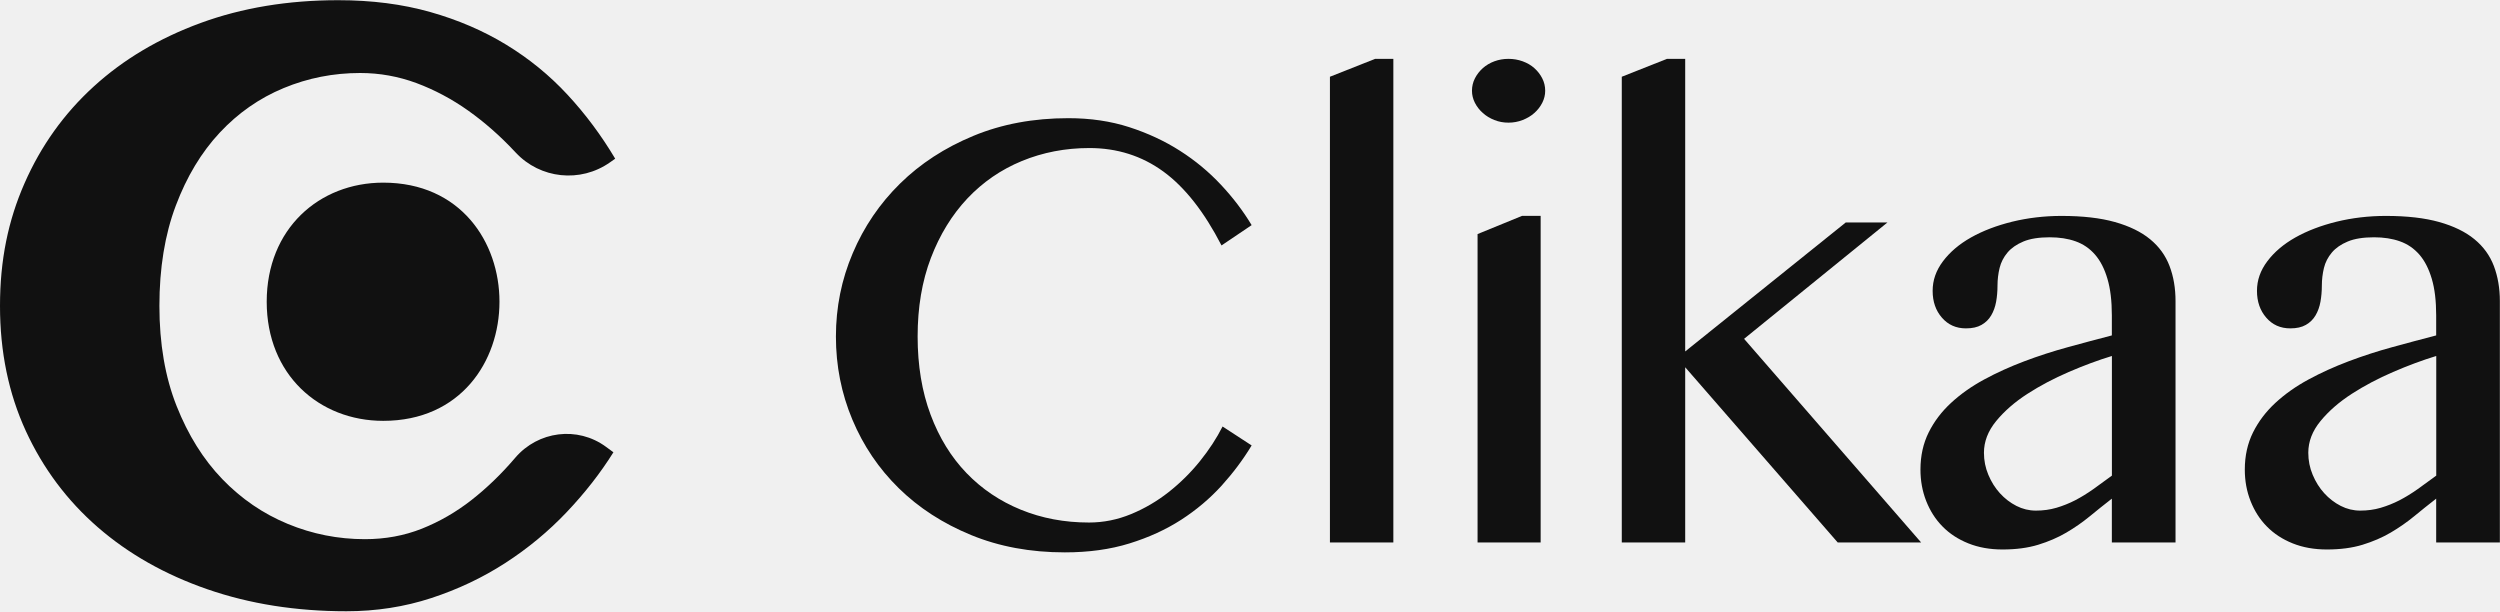
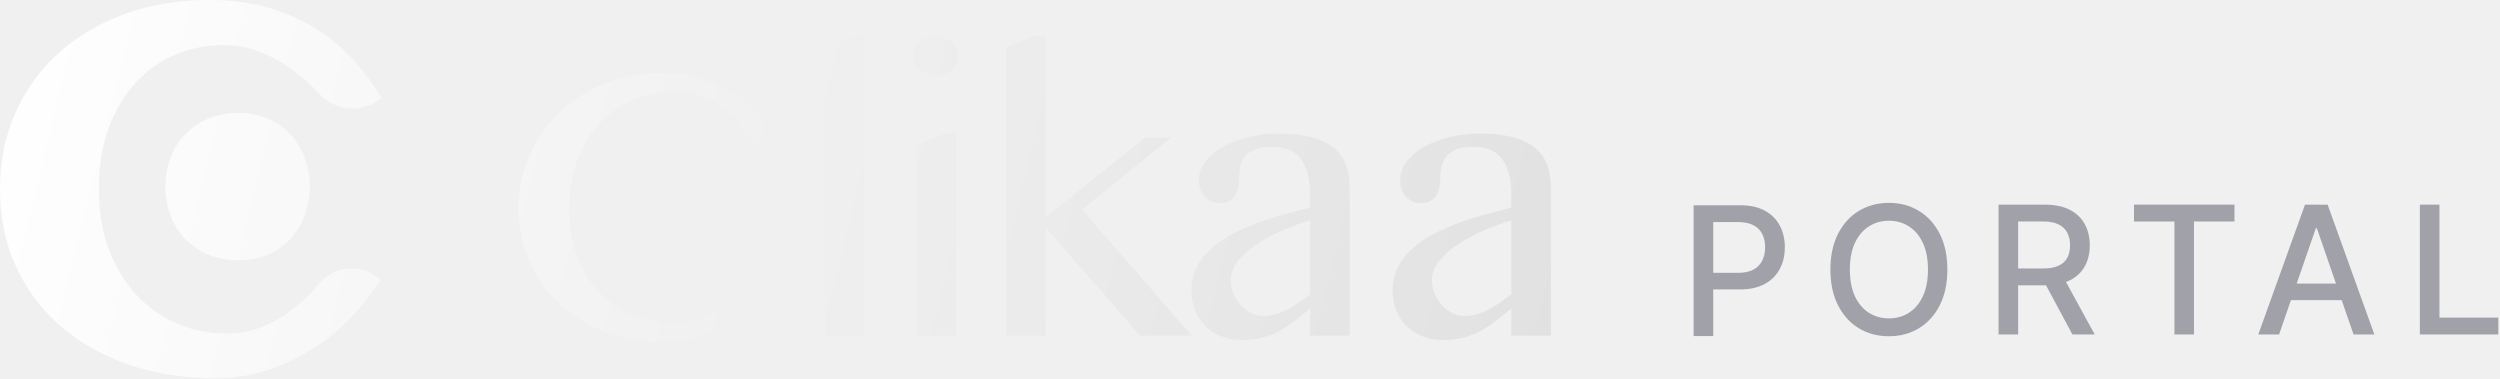
- <svg xmlns="http://www.w3.org/2000/svg" width="180" height="44" viewBox="0 0 180 44" fill="none">
-   <g clip-path="url(#clip0_30_1022)">
-     <path d="M11.477 22.014C11.477 24.742 11.889 27.152 12.718 29.24C13.547 31.328 14.642 33.081 16.006 34.496C17.37 35.912 18.943 36.987 20.719 37.721C22.495 38.455 24.347 38.82 26.27 38.82C27.739 38.82 29.108 38.569 30.382 38.062C31.652 37.555 32.84 36.869 33.949 36.002C35.053 35.136 36.095 34.132 37.066 32.995L37.094 32.962C38.743 31.03 41.58 30.666 43.626 32.167L44.166 32.564C43.238 34.051 42.115 35.491 40.803 36.873C39.491 38.256 38.018 39.478 36.384 40.534C34.749 41.59 32.973 42.433 31.05 43.062C29.127 43.692 27.09 44.01 24.939 44.01C21.32 44.01 17.986 43.484 14.935 42.428C11.885 41.372 9.256 39.885 7.044 37.963C4.832 36.04 3.103 33.729 1.862 31.035C0.621 28.336 0 25.334 0 22.028C0 18.723 0.587 15.877 1.767 13.192C2.946 10.508 4.604 8.183 6.745 6.232C8.886 4.276 11.449 2.756 14.438 1.657C17.427 0.563 20.728 0.014 24.347 0.014C26.768 0.014 28.98 0.298 30.984 0.867C32.987 1.435 34.816 2.221 36.459 3.225C38.103 4.229 39.572 5.427 40.865 6.824C42.158 8.22 43.3 9.755 44.294 11.426L43.91 11.696C41.788 13.183 38.899 12.88 37.132 10.986L37.052 10.901C36.005 9.783 34.896 8.808 33.717 7.969C32.537 7.131 31.296 6.473 29.994 5.985C28.691 5.502 27.336 5.256 25.93 5.256C24.006 5.256 22.173 5.616 20.425 6.341C18.677 7.065 17.143 8.135 15.821 9.551C14.499 10.967 13.443 12.719 12.657 14.807C11.87 16.895 11.477 19.301 11.477 22.033V22.014Z" fill="#111111" />
-     <path d="M27.592 30.301C22.983 30.301 19.203 26.982 19.203 21.725C19.203 16.469 22.983 13.15 27.592 13.15C38.752 13.15 38.752 30.301 27.592 30.301Z" fill="#111111" />
-     <path d="M66.069 24.221C66.069 26.323 66.382 28.203 67.003 29.86C67.623 31.518 68.485 32.915 69.589 34.061C70.693 35.207 71.995 36.083 73.501 36.698C75.008 37.314 76.642 37.622 78.409 37.622C79.451 37.622 80.46 37.418 81.436 37.016C82.412 36.613 83.316 36.083 84.15 35.425C84.984 34.766 85.732 34.028 86.395 33.204C87.058 32.38 87.603 31.546 88.025 30.708L90.118 32.072C89.512 33.081 88.787 34.047 87.949 34.975C87.106 35.898 86.139 36.717 85.045 37.423C83.951 38.128 82.71 38.697 81.322 39.127C79.934 39.558 78.38 39.771 76.666 39.771C74.193 39.771 71.943 39.355 69.916 38.521C67.888 37.688 66.155 36.566 64.715 35.154C63.275 33.743 62.161 32.096 61.37 30.211C60.579 28.326 60.186 26.333 60.186 24.23C60.186 22.128 60.589 20.125 61.399 18.226C62.204 16.327 63.341 14.656 64.805 13.216C66.268 11.777 68.026 10.635 70.082 9.783C72.137 8.931 74.416 8.509 76.921 8.509C78.504 8.509 79.963 8.722 81.298 9.153C82.634 9.584 83.856 10.152 84.96 10.858C86.064 11.563 87.044 12.378 87.911 13.306C88.778 14.229 89.512 15.2 90.118 16.209L87.949 17.672C86.703 15.252 85.306 13.476 83.761 12.35C82.213 11.223 80.436 10.659 78.437 10.659C76.704 10.659 75.084 10.972 73.577 11.592C72.071 12.212 70.764 13.112 69.65 14.291C68.542 15.47 67.666 16.895 67.026 18.567C66.387 20.238 66.069 22.128 66.069 24.23V24.221Z" fill="#111111" />
-     <path d="M100.321 39.056H95.755V5.526L99.009 4.238H100.321V39.056Z" fill="#111111" />
-     <path d="M108.606 4.238C108.962 4.238 109.303 4.295 109.63 4.413C109.956 4.532 110.241 4.697 110.473 4.906C110.71 5.119 110.899 5.36 111.041 5.64C111.183 5.914 111.254 6.217 111.254 6.535C111.254 6.838 111.183 7.127 111.041 7.406C110.899 7.681 110.71 7.927 110.473 8.135C110.236 8.348 109.956 8.514 109.63 8.642C109.303 8.77 108.962 8.831 108.606 8.831C108.251 8.831 107.915 8.77 107.597 8.642C107.28 8.519 107.001 8.348 106.764 8.135C106.527 7.927 106.337 7.681 106.195 7.406C106.053 7.127 105.982 6.838 105.982 6.535C105.982 6.217 106.053 5.914 106.195 5.64C106.337 5.36 106.527 5.119 106.764 4.906C107.001 4.697 107.275 4.532 107.597 4.413C107.92 4.295 108.256 4.238 108.606 4.238ZM106.385 16.853L109.592 15.541H110.927V39.056H106.385V16.853Z" fill="#111111" />
-     <path d="M121.334 25.305L132.892 16.019H135.895L125.574 24.396L138.32 39.056H132.314L121.334 26.442V39.056H116.768V5.526L120.022 4.238H121.334V25.305Z" fill="#111111" />
-     <path d="M156.647 39.056H152.053V35.903C151.513 36.324 150.982 36.746 150.461 37.176C149.94 37.603 149.376 37.996 148.77 38.351C148.164 38.706 147.491 38.995 146.752 39.222C146.013 39.449 145.156 39.563 144.18 39.563C143.271 39.563 142.451 39.416 141.722 39.123C140.987 38.829 140.372 38.427 139.865 37.91C139.358 37.399 138.97 36.788 138.69 36.083C138.411 35.377 138.273 34.62 138.273 33.81C138.273 32.815 138.472 31.925 138.865 31.134C139.258 30.343 139.798 29.633 140.481 29.003C141.163 28.374 141.954 27.815 142.854 27.327C143.754 26.839 144.715 26.404 145.743 26.015C146.771 25.627 147.823 25.286 148.898 24.993C149.973 24.699 151.025 24.415 152.053 24.15V22.71C152.053 21.669 151.948 20.788 151.735 20.073C151.527 19.358 151.228 18.775 150.84 18.33C150.452 17.885 149.987 17.568 149.438 17.374C148.893 17.18 148.273 17.085 147.581 17.085C146.809 17.085 146.174 17.184 145.686 17.388C145.198 17.591 144.815 17.857 144.54 18.183C144.261 18.515 144.071 18.884 143.972 19.291C143.872 19.703 143.82 20.13 143.82 20.565C143.82 20.968 143.787 21.356 143.721 21.725C143.654 22.095 143.536 22.421 143.365 22.71C143.195 22.999 142.967 23.222 142.669 23.392C142.371 23.563 142.001 23.643 141.546 23.643C140.841 23.643 140.263 23.387 139.817 22.871C139.372 22.36 139.15 21.716 139.15 20.944C139.15 20.172 139.396 19.476 139.893 18.813C140.391 18.15 141.063 17.577 141.911 17.099C142.759 16.621 143.749 16.242 144.876 15.963C146.004 15.688 147.188 15.546 148.434 15.546C149.95 15.546 151.228 15.693 152.271 15.986C153.313 16.28 154.161 16.692 154.805 17.222C155.454 17.753 155.918 18.396 156.207 19.154C156.496 19.912 156.638 20.75 156.638 21.678V39.061L156.647 39.056ZM152.053 25.632C151.058 25.935 150.025 26.319 148.95 26.783C147.875 27.247 146.88 27.772 145.971 28.359C145.061 28.947 144.313 29.6 143.725 30.315C143.138 31.03 142.844 31.793 142.844 32.597C142.844 33.151 142.948 33.682 143.162 34.188C143.375 34.695 143.65 35.136 143.995 35.514C144.341 35.893 144.734 36.196 145.18 36.424C145.625 36.651 146.094 36.764 146.582 36.764C147.103 36.764 147.595 36.698 148.06 36.561C148.524 36.424 148.974 36.244 149.41 36.021C149.845 35.794 150.286 35.524 150.722 35.216C151.157 34.908 151.603 34.582 152.057 34.245V25.641L152.053 25.632Z" fill="#111111" />
-     <path d="M180 39.056H175.405V35.903C174.865 36.324 174.335 36.746 173.814 37.176C173.293 37.603 172.729 37.996 172.123 38.351C171.516 38.706 170.844 38.995 170.105 39.222C169.366 39.449 168.508 39.563 167.533 39.563C166.623 39.563 165.804 39.416 165.074 39.123C164.34 38.829 163.724 38.427 163.217 37.91C162.71 37.399 162.322 36.788 162.043 36.083C161.763 35.377 161.626 34.62 161.626 33.81C161.626 32.815 161.825 31.925 162.218 31.134C162.611 30.343 163.151 29.633 163.833 29.003C164.515 28.374 165.306 27.815 166.206 27.327C167.106 26.839 168.068 26.404 169.096 26.015C170.124 25.627 171.175 25.286 172.25 24.993C173.326 24.699 174.377 24.415 175.405 24.15V22.71C175.405 21.669 175.301 20.788 175.088 20.073C174.875 19.358 174.581 18.775 174.193 18.33C173.804 17.885 173.34 17.568 172.79 17.374C172.246 17.18 171.625 17.085 170.934 17.085C170.162 17.085 169.527 17.184 169.039 17.388C168.551 17.591 168.167 17.857 167.893 18.183C167.613 18.515 167.424 18.884 167.324 19.291C167.225 19.703 167.173 20.13 167.173 20.565C167.173 20.968 167.139 21.356 167.073 21.725C167.007 22.095 166.888 22.421 166.718 22.71C166.547 22.999 166.32 23.222 166.022 23.392C165.723 23.563 165.354 23.643 164.899 23.643C164.193 23.643 163.615 23.387 163.17 22.871C162.725 22.36 162.502 21.716 162.502 20.944C162.502 20.172 162.748 19.476 163.246 18.813C163.743 18.15 164.416 17.577 165.264 17.099C166.112 16.621 167.102 16.242 168.229 15.963C169.356 15.688 170.54 15.546 171.786 15.546C173.302 15.546 174.581 15.693 175.623 15.986C176.665 16.28 177.513 16.692 178.157 17.222C178.806 17.753 179.27 18.396 179.559 19.154C179.844 19.912 179.99 20.75 179.99 21.678V39.061L180 39.056ZM175.405 25.632C174.41 25.935 173.378 26.319 172.303 26.783C171.227 27.247 170.233 27.772 169.323 28.359C168.414 28.947 167.665 29.6 167.078 30.315C166.49 31.03 166.197 31.793 166.197 32.597C166.197 33.151 166.301 33.682 166.514 34.188C166.727 34.695 167.002 35.136 167.348 35.514C167.694 35.893 168.087 36.196 168.532 36.424C168.977 36.651 169.446 36.764 169.934 36.764C170.455 36.764 170.948 36.698 171.412 36.561C171.876 36.424 172.326 36.244 172.762 36.021C173.198 35.794 173.638 35.524 174.074 35.216C174.51 34.908 174.955 34.582 175.41 34.245V25.641L175.405 25.632Z" fill="#111111" />
-   </g>
+ <svg xmlns="http://www.w3.org/2000/svg" width="1051" height="159" viewBox="0 0 1051 159" fill="none">
+   <path d="M41.574 79.509C41.574 89.366 43.067 98.076 46.069 105.624C49.072 113.17 53.036 119.502 57.977 124.619C62.919 129.736 68.615 133.621 75.049 136.273C81.484 138.926 88.193 140.244 95.159 140.244C100.478 140.244 105.436 139.337 110.052 137.506C114.65 135.675 118.957 133.193 122.972 130.061C126.97 126.93 130.745 123.302 134.262 119.194L134.365 119.075C140.336 112.092 150.614 110.775 158.026 116.2L159.982 117.637C156.619 123.011 152.553 128.213 147.8 133.21C143.047 138.207 137.711 142.623 131.791 146.439C125.872 150.255 119.437 153.301 112.471 155.577C105.505 157.853 98.127 159 90.337 159C77.229 159 65.149 157.1 54.099 153.284C43.05 149.468 33.527 144.094 25.514 137.146C17.501 130.198 11.239 121.847 6.743 112.109C2.248 102.355 0 91.505 0 79.56C0 67.615 2.128 57.33 6.4 47.626C10.672 37.923 16.678 29.52 24.433 22.47C32.189 15.402 41.471 9.909 52.298 5.938C63.125 1.985 75.084 0 88.193 0C96.96 0 104.973 1.027 112.231 3.08C119.489 5.134 126.112 7.975 132.066 11.603C138.02 15.231 143.339 19.561 148.023 24.609C152.707 29.657 156.842 35.202 160.445 41.243L159.056 42.219C151.369 47.592 140.902 46.497 134.502 39.652L134.211 39.344C130.419 35.305 126.404 31.779 122.131 28.75C117.859 25.721 113.364 23.343 108.645 21.58C103.927 19.834 99.019 18.945 93.923 18.945C86.957 18.945 80.317 20.245 73.986 22.863C67.654 25.482 62.095 29.349 57.308 34.466C52.521 39.583 48.695 45.915 45.846 53.462C42.998 61.009 41.574 69.703 41.574 79.577V79.509Z" fill="url(#paint0_linear_208_118)" />
+   <path d="M99.943 109.456C83.248 109.456 69.556 97.46 69.556 78.464C69.556 59.468 83.248 47.472 99.943 47.472C140.367 47.472 140.367 109.456 99.943 109.456Z" fill="url(#paint1_linear_208_118)" />
+   <path d="M239.316 87.488C239.316 95.087 240.448 101.88 242.696 107.87C244.944 113.86 248.067 118.908 252.064 123.05C256.062 127.191 260.781 130.357 266.237 132.582C271.693 134.807 277.613 135.919 284.013 135.919C287.788 135.919 291.442 135.183 294.977 133.728C298.511 132.274 301.789 130.357 304.808 127.978C307.828 125.6 310.539 122.93 312.941 119.952C315.343 116.974 317.317 113.962 318.844 110.933L326.428 115.862C324.231 119.507 321.606 122.998 318.569 126.353C315.515 129.69 312.015 132.65 308.051 135.2C304.088 137.75 299.592 139.804 294.565 141.361C289.538 142.918 283.91 143.688 277.699 143.688C268.742 143.688 260.592 142.182 253.248 139.17C245.905 136.158 239.625 132.103 234.409 127.003C229.193 121.903 225.161 115.948 222.295 109.137C219.43 102.325 218.006 95.121 218.006 87.522C218.006 79.924 219.464 72.685 222.398 65.823C225.315 58.96 229.433 52.919 234.735 47.717C240.037 42.514 246.402 38.39 253.849 35.31C261.296 32.229 269.549 30.706 278.625 30.706C284.356 30.706 289.641 31.476 294.479 33.033C299.318 34.591 303.745 36.644 307.742 39.194C311.74 41.744 315.292 44.688 318.432 48.042C321.572 51.379 324.231 54.887 326.428 58.532L318.569 63.82C314.057 55.075 308.995 48.658 303.401 44.585C297.791 40.512 291.356 38.475 284.116 38.475C277.836 38.475 271.968 39.605 266.512 41.847C261.055 44.089 256.32 47.34 252.288 51.602C248.273 55.863 245.098 61.014 242.782 67.055C240.466 73.096 239.316 79.924 239.316 87.522V87.488Z" fill="url(#paint2_linear_208_118)" />
+   <path d="M363.385 141.103H346.844V19.923L358.632 15.268H363.385V141.103Z" fill="url(#paint3_linear_208_118)" />
+   <path d="M393.393 15.268C394.68 15.268 395.915 15.474 397.099 15.902C398.283 16.329 399.313 16.928 400.153 17.681C401.011 18.451 401.698 19.324 402.212 20.334C402.727 21.327 402.985 22.422 402.985 23.568C402.985 24.664 402.727 25.708 402.212 26.717C401.698 27.71 401.011 28.6 400.153 29.353C399.296 30.123 398.283 30.722 397.099 31.184C395.915 31.646 394.68 31.868 393.393 31.868C392.106 31.868 390.888 31.646 389.739 31.184C388.589 30.739 387.577 30.123 386.719 29.353C385.861 28.6 385.174 27.71 384.66 26.717C384.145 25.708 383.888 24.664 383.888 23.568C383.888 22.422 384.145 21.327 384.66 20.334C385.174 19.324 385.861 18.451 386.719 17.681C387.577 16.928 388.572 16.329 389.739 15.902C390.905 15.474 392.123 15.268 393.393 15.268ZM385.346 60.858L396.962 56.118H401.801V141.103H385.346V60.858Z" fill="url(#paint4_linear_208_118)" />
+   <path d="M439.499 91.406L481.365 57.846H492.243L454.856 88.12L501.028 141.103H479.272L439.499 95.513V141.103H422.959V19.923L434.747 15.268H439.499V91.406Z" fill="url(#paint5_linear_208_118)" />
+   <path d="M567.408 141.107H550.765V129.709C548.809 131.232 546.887 132.755 545 134.312C543.112 135.853 541.071 137.273 538.874 138.557C536.678 139.84 534.242 140.884 531.565 141.705C528.888 142.527 525.783 142.938 522.248 142.938C518.954 142.938 515.986 142.407 513.343 141.346C510.684 140.285 508.453 138.83 506.617 136.965C504.781 135.117 503.374 132.909 502.362 130.359C501.35 127.809 500.852 125.071 500.852 122.145C500.852 118.551 501.573 115.334 502.997 112.476C504.421 109.618 506.377 107.051 508.848 104.775C511.319 102.499 514.184 100.479 517.444 98.717C520.704 96.954 524.187 95.38 527.91 93.976C531.634 92.573 535.443 91.341 539.338 90.28C543.233 89.219 547.042 88.192 550.765 87.234V82.031C550.765 78.266 550.388 75.083 549.615 72.499C548.86 69.915 547.78 67.81 546.373 66.201C544.966 64.593 543.284 63.446 541.294 62.745C539.321 62.043 537.073 61.701 534.568 61.701C531.771 61.701 529.472 62.06 527.705 62.796C525.937 63.532 524.547 64.49 523.552 65.671C522.54 66.869 521.854 68.204 521.493 69.675C521.133 71.164 520.944 72.704 520.944 74.279C520.944 75.734 520.824 77.137 520.584 78.472C520.344 79.806 519.915 80.987 519.297 82.031C518.679 83.075 517.856 83.879 516.775 84.496C515.694 85.112 514.356 85.403 512.708 85.403C510.152 85.403 508.059 84.478 506.446 82.613C504.833 80.765 504.026 78.437 504.026 75.648C504.026 72.859 504.919 70.343 506.72 67.947C508.522 65.551 510.958 63.48 514.03 61.752C517.101 60.023 520.687 58.654 524.771 57.645C528.854 56.652 533.144 56.139 537.656 56.139C543.147 56.139 547.779 56.669 551.554 57.73C555.329 58.791 558.4 60.28 560.734 62.197C563.085 64.114 564.766 66.441 565.813 69.179C566.859 71.917 567.374 74.946 567.374 78.3V141.124L567.408 141.107ZM550.765 92.59C547.162 93.685 543.421 95.072 539.526 96.749C535.632 98.426 532.028 100.325 528.734 102.447C525.44 104.57 522.729 106.931 520.601 109.515C518.473 112.099 517.41 114.855 517.41 117.764C517.41 119.766 517.787 121.683 518.559 123.514C519.331 125.345 520.327 126.937 521.579 128.306C522.832 129.675 524.256 130.77 525.869 131.591C527.481 132.413 529.18 132.824 530.947 132.824C532.835 132.824 534.619 132.584 536.301 132.088C537.982 131.591 539.612 130.941 541.191 130.137C542.769 129.315 544.365 128.34 545.944 127.228C547.522 126.115 549.135 124.934 550.782 123.719V92.624L550.765 92.59Z" fill="url(#paint6_linear_208_118)" />
+   <path d="M652 141.107H635.357V129.709C633.401 131.232 631.479 132.755 629.592 134.312C627.704 135.853 625.662 137.273 623.466 138.557C621.27 139.84 618.833 140.884 616.157 141.705C613.48 142.527 610.374 142.938 606.84 142.938C603.546 142.938 600.577 142.407 597.935 141.346C595.275 140.285 593.045 138.83 591.209 136.965C589.373 135.117 587.966 132.909 586.954 130.359C585.941 127.809 585.444 125.071 585.444 122.145C585.444 118.551 586.164 115.334 587.589 112.476C589.013 109.618 590.969 107.051 593.439 104.775C595.91 102.499 598.776 100.479 602.036 98.717C605.296 96.954 608.779 95.38 612.502 93.976C616.225 92.573 620.035 91.341 623.929 90.28C627.824 89.219 631.633 88.192 635.357 87.234V82.031C635.357 78.266 634.979 75.083 634.207 72.499C633.435 69.915 632.371 67.81 630.964 66.201C629.557 64.593 627.876 63.446 625.885 62.745C623.912 62.043 621.665 61.701 619.159 61.701C616.363 61.701 614.063 62.06 612.296 62.796C610.529 63.532 609.139 64.49 608.144 65.671C607.132 66.869 606.445 68.204 606.085 69.675C605.725 71.164 605.536 72.704 605.536 74.279C605.536 75.734 605.416 77.137 605.176 78.472C604.935 79.806 604.506 80.987 603.889 82.031C603.271 83.075 602.447 83.879 601.366 84.496C600.286 85.112 598.947 85.403 597.3 85.403C594.743 85.403 592.65 84.478 591.037 82.613C589.424 80.765 588.618 78.437 588.618 75.648C588.618 72.859 589.51 70.343 591.312 67.947C593.113 65.551 595.55 63.48 598.621 61.752C601.693 60.023 605.279 58.654 609.362 57.645C613.446 56.652 617.735 56.139 622.248 56.139C627.739 56.139 632.371 56.669 636.146 57.73C639.921 58.791 642.992 60.28 645.325 62.197C647.676 64.114 649.358 66.441 650.404 69.179C651.434 71.917 651.966 74.946 651.966 78.3V141.124L652 141.107ZM635.357 92.59C631.753 93.685 628.013 95.072 624.118 96.749C620.223 98.426 616.62 100.325 613.326 102.447C610.031 104.57 607.32 106.931 605.193 109.515C603.065 112.099 602.001 114.855 602.001 117.764C602.001 119.766 602.379 121.683 603.151 123.514C603.923 125.345 604.918 126.937 606.171 128.306C607.423 129.675 608.847 130.77 610.46 131.591C612.073 132.413 613.772 132.824 615.539 132.824C617.426 132.824 619.211 132.584 620.892 132.088C622.574 131.591 624.204 130.941 625.782 130.137C627.361 129.315 628.957 128.34 630.535 127.228C632.114 126.115 633.727 124.934 635.374 123.719V92.624L635.357 92.59Z" fill="url(#paint7_linear_208_118)" />
+   <path d="M1017.31 140.612V86.033H1025.55V133.523H1050.28V140.612H1017.31Z" fill="#A1A1AA" />
+   <path d="M958.122 140.612H949.381L969.022 86.033H978.536L998.177 140.612H989.436L974.005 95.947H973.579L958.122 140.612ZM959.588 119.239H987.943V126.168H959.588V119.239Z" fill="#A1A1AA" />
+   <path d="M897.129 93.122V86.033H939.369V93.122H922.34V140.612H914.132V93.122H897.129Z" fill="#A1A1AA" />
+   <path d="M840.193 140.612V86.033H859.648C863.876 86.033 867.385 86.762 870.175 88.219C872.982 89.675 875.078 91.692 876.464 94.268C877.85 96.826 878.543 99.785 878.543 103.142C878.543 106.483 877.841 109.423 876.437 111.964C875.051 114.486 872.955 116.45 870.148 117.853C867.359 119.257 863.85 119.959 859.621 119.959H844.884V112.87H858.875C861.54 112.87 863.707 112.488 865.378 111.724C867.065 110.96 868.3 109.849 869.082 108.392C869.864 106.936 870.254 105.186 870.254 103.142C870.254 101.082 869.855 99.296 869.055 97.786C868.274 96.276 867.039 95.121 865.351 94.321C863.681 93.504 861.487 93.095 858.768 93.095H848.428V140.612H840.193ZM867.136 115.988L880.621 140.612H871.241L858.022 115.988H867.136Z" fill="#A1A1AA" />
+   <path d="M818.671 113.321C818.671 119.148 817.605 124.159 815.473 128.351C813.341 132.527 810.418 135.742 806.705 137.999C803.01 140.237 798.808 141.357 794.1 141.357C789.374 141.357 785.154 140.237 781.441 137.999C777.746 135.742 774.832 132.518 772.7 128.325C770.568 124.132 769.502 119.131 769.502 113.321C769.502 107.493 770.568 102.492 772.7 98.317C774.832 94.124 777.746 90.908 781.441 88.67C785.154 86.413 789.374 85.285 794.1 85.285C798.808 85.285 803.01 86.413 806.705 88.67C810.418 90.908 813.341 94.124 815.473 98.317C817.605 102.492 818.671 107.493 818.671 113.321ZM810.516 113.321C810.516 108.879 809.797 105.139 808.358 102.101C806.936 99.045 804.982 96.736 802.495 95.172C800.025 93.591 797.227 92.8 794.1 92.8C790.955 92.8 788.148 93.591 785.678 95.172C783.209 96.736 781.255 99.045 779.815 102.101C778.394 105.139 777.683 108.879 777.683 113.321C777.683 117.763 778.394 121.511 779.815 124.567C781.255 127.605 783.209 129.915 785.678 131.496C788.148 133.06 790.955 133.841 794.1 133.841C797.227 133.841 800.025 133.06 802.495 131.496C804.982 129.915 806.936 127.605 808.358 124.567C809.797 121.511 810.516 117.763 810.516 113.321Z" fill="#A1A1AA" />
+   <path d="M712 141.285V86.285H731.454C735.701 86.285 739.218 87.058 742.008 88.604C744.797 90.149 746.885 92.264 748.271 94.946C749.656 97.611 750.349 100.614 750.349 103.954C750.349 107.312 749.647 110.332 748.244 113.015C746.858 115.68 744.762 117.794 741.955 119.358C739.165 120.903 735.656 121.676 731.428 121.676H718.05V114.694H730.682C733.364 114.694 735.541 114.232 737.211 113.308C738.881 112.367 740.107 111.087 740.889 109.471C741.67 107.854 742.061 106.015 742.061 103.954C742.061 101.893 741.67 100.063 740.889 98.464C740.107 96.865 738.872 95.613 737.184 94.707C735.514 93.8 733.311 93.347 730.575 93.347H720.235L720.234 141.285H712Z" fill="#A1A1AA" />
  <defs>
-     <clipPath id="clip0_30_1022">
-       <rect width="180" height="44" fill="white" />
-     </clipPath>
+     <linearGradient id="paint0_linear_208_118" x1="0" y1="0" x2="651.833" y2="159.246" gradientUnits="userSpaceOnUse">
+       <stop stop-color="white" />
+       <stop offset="1" stop-color="#E1E1E1" />
+     </linearGradient>
+     <linearGradient id="paint1_linear_208_118" x1="0" y1="0" x2="651.833" y2="159.246" gradientUnits="userSpaceOnUse">
+       <stop stop-color="white" />
+       <stop offset="1" stop-color="#E1E1E1" />
+     </linearGradient>
+     <linearGradient id="paint2_linear_208_118" x1="0" y1="0" x2="651.833" y2="159.246" gradientUnits="userSpaceOnUse">
+       <stop stop-color="white" />
+       <stop offset="1" stop-color="#E1E1E1" />
+     </linearGradient>
+     <linearGradient id="paint3_linear_208_118" x1="0" y1="0" x2="651.833" y2="159.246" gradientUnits="userSpaceOnUse">
+       <stop stop-color="white" />
+       <stop offset="1" stop-color="#E1E1E1" />
+     </linearGradient>
+     <linearGradient id="paint4_linear_208_118" x1="0" y1="0" x2="651.833" y2="159.246" gradientUnits="userSpaceOnUse">
+       <stop stop-color="white" />
+       <stop offset="1" stop-color="#E1E1E1" />
+     </linearGradient>
+     <linearGradient id="paint5_linear_208_118" x1="0" y1="0" x2="651.833" y2="159.246" gradientUnits="userSpaceOnUse">
+       <stop stop-color="white" />
+       <stop offset="1" stop-color="#E1E1E1" />
+     </linearGradient>
+     <linearGradient id="paint6_linear_208_118" x1="0" y1="0" x2="651.833" y2="159.246" gradientUnits="userSpaceOnUse">
+       <stop stop-color="white" />
+       <stop offset="1" stop-color="#E1E1E1" />
+     </linearGradient>
+     <linearGradient id="paint7_linear_208_118" x1="0" y1="0" x2="651.833" y2="159.246" gradientUnits="userSpaceOnUse">
+       <stop stop-color="white" />
+       <stop offset="1" stop-color="#E1E1E1" />
+     </linearGradient>
  </defs>
</svg>
